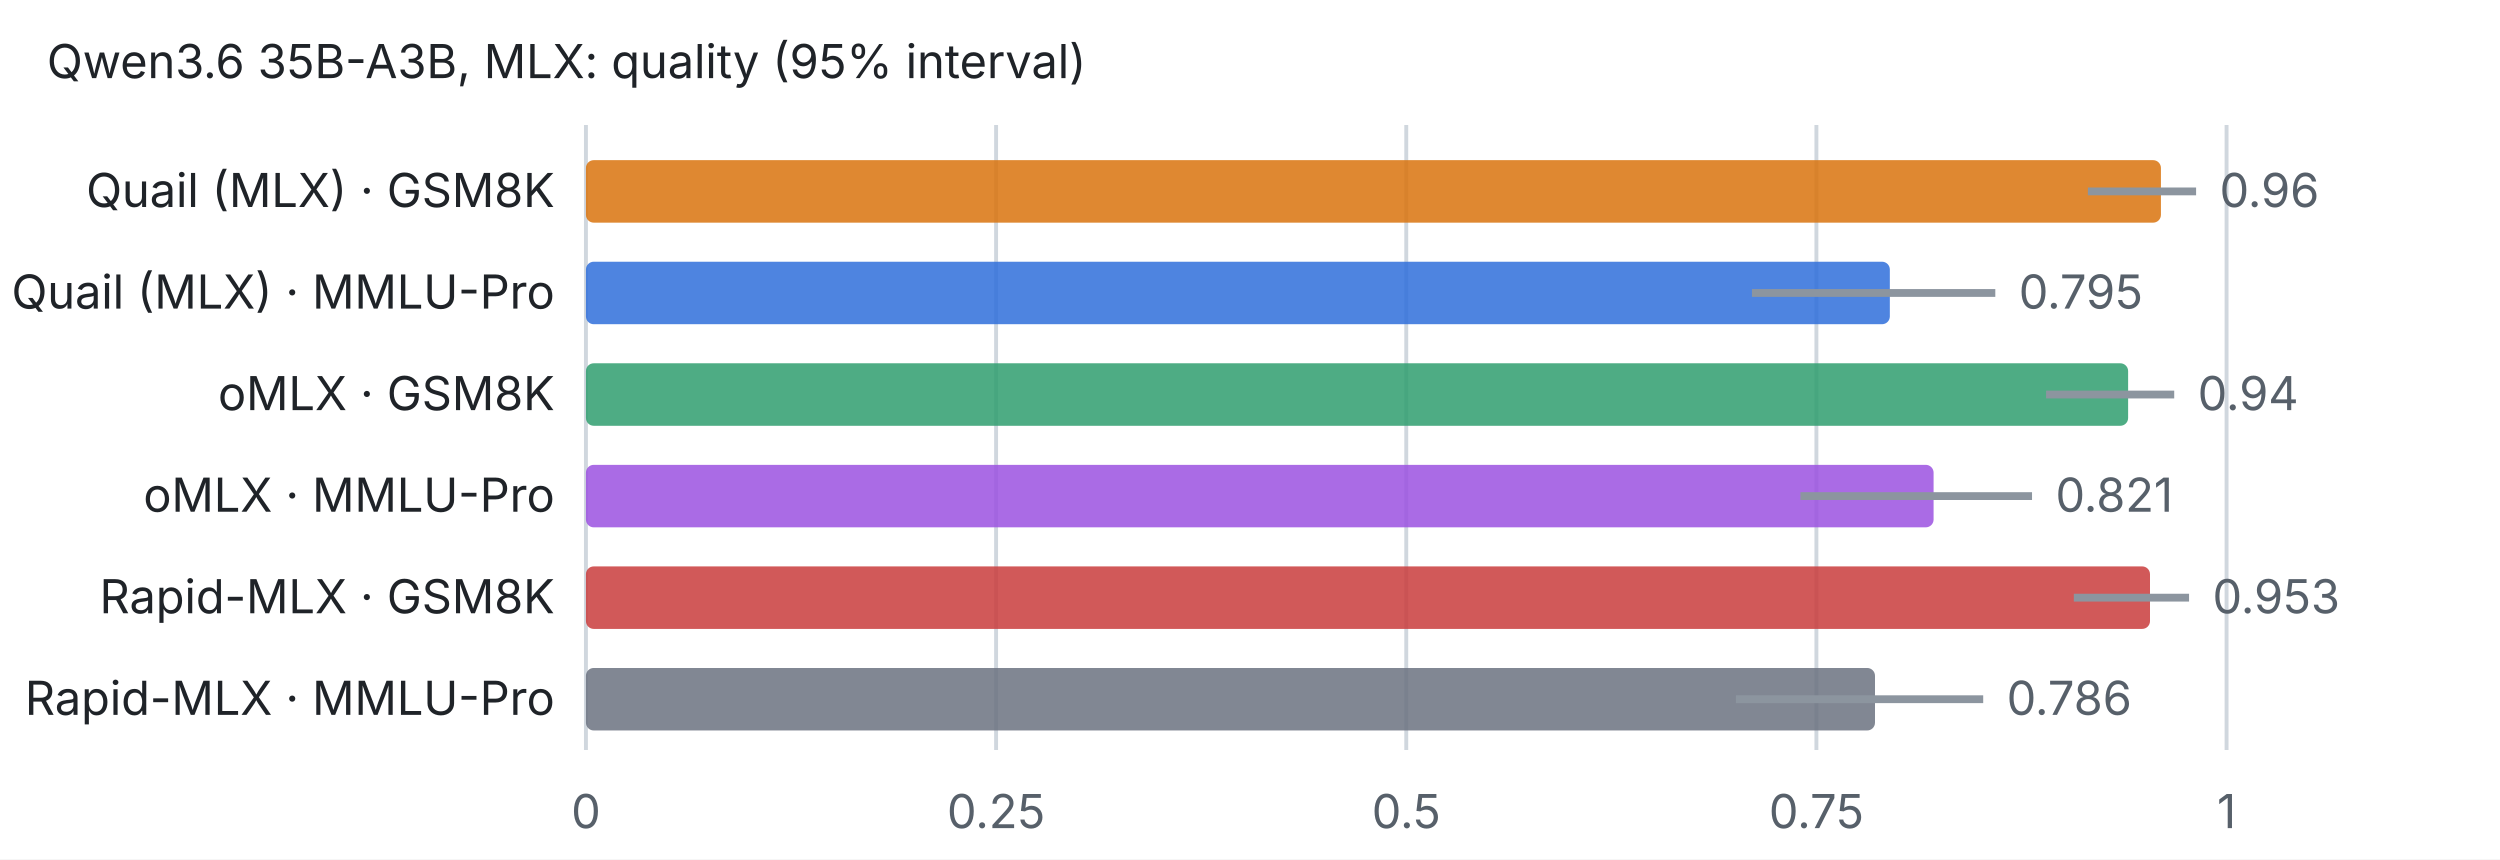
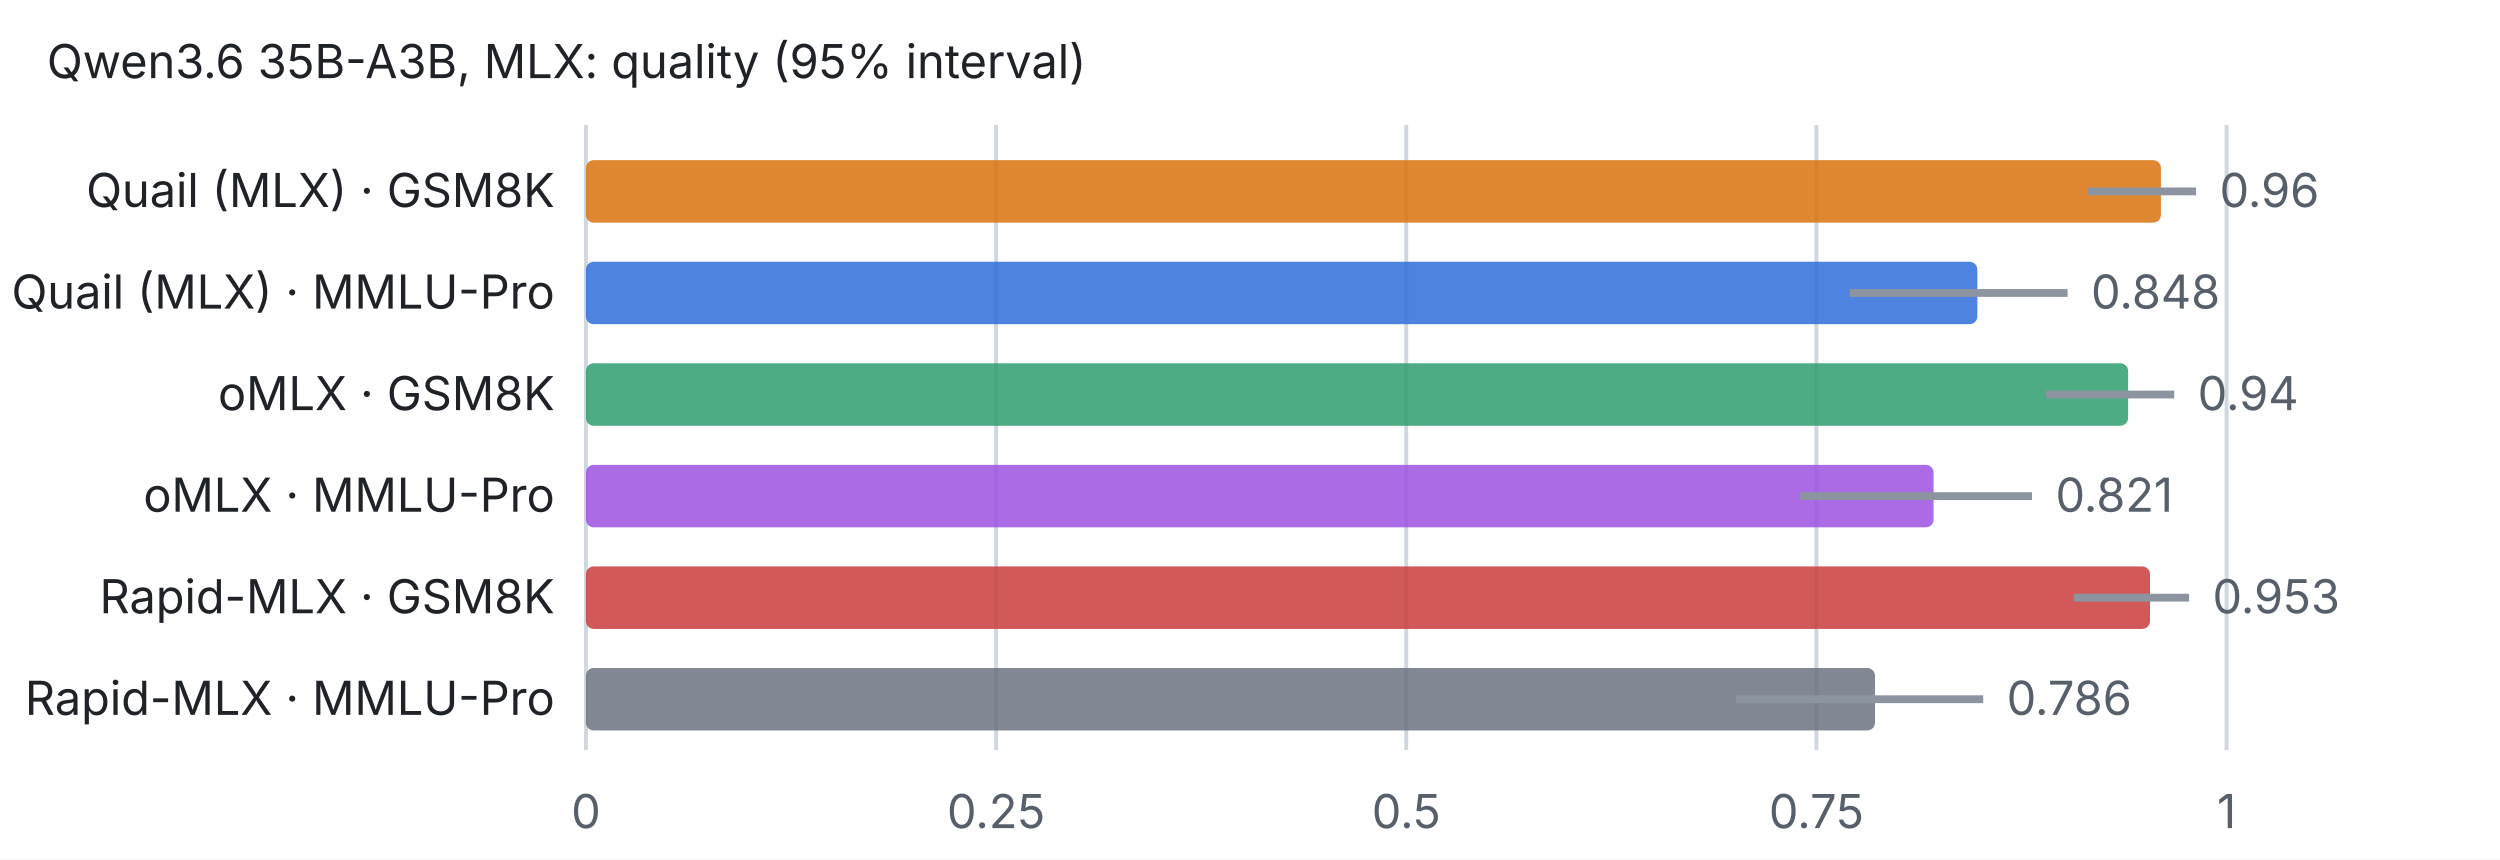
<svg xmlns="http://www.w3.org/2000/svg" width="640" height="220" viewBox="0 0 640 220" role="img" aria-label="Qwen3.6 35B-A3B, MLX: quality (95% interval)">
  <style>
  text { font: 12px -apple-system, BlinkMacSystemFont, "Segoe UI", sans-serif; fill: #1f2328; }
  .muted { fill: #57606a; } .grid { stroke: #d0d7de; stroke-width: 1; } .axis { stroke: #8c959f; }
  .bg { fill: #ffffff; }
  @media (prefers-color-scheme: dark) {
    text { fill: #e6edf3; } .muted { fill: #8d96a0; } .grid { stroke: #30363d; } .axis { stroke: #6e7681; }
    .bg { fill: #0d1117; }
  }
</style>
  <rect class="bg" width="640" height="220" />
  <text x="12" y="20" font-weight="600">Qwen3.6 35B-A3B, MLX: quality (95% interval)</text>
  <line class="grid" x1="150.0" x2="150.0" y1="32" y2="192" />
  <text class="muted" x="150.0" y="212" text-anchor="middle">0</text>
  <line class="grid" x1="255.0" x2="255.0" y1="32" y2="192" />
  <text class="muted" x="255.0" y="212" text-anchor="middle">0.25</text>
  <line class="grid" x1="360.0" x2="360.0" y1="32" y2="192" />
  <text class="muted" x="360.0" y="212" text-anchor="middle">0.5</text>
  <line class="grid" x1="465.0" x2="465.0" y1="32" y2="192" />
  <text class="muted" x="465.0" y="212" text-anchor="middle">0.75</text>
  <line class="grid" x1="570.0" x2="570.0" y1="32" y2="192" />
  <text class="muted" x="570.0" y="212" text-anchor="middle">1</text>
  <text x="142" y="53.0" text-anchor="end">Quail (MLX) · GSM8K</text>
  <rect x="150" y="41.0" width="403.2" height="16" rx="2" fill="#d9730d" opacity="0.85" />
  <line class="axis" x1="534.5" x2="562.2" y1="49.0" y2="49.0" stroke-width="2" />
  <text class="muted" x="568.2" y="53.0">0.96</text>
  <text x="142" y="79.0" text-anchor="end">Quail (MLX) · MMLU-Pro</text>
-   <rect x="150" y="67.0" width="333.8" height="16" rx="2" fill="#2f6fdb" opacity="0.85" />
-   <line class="axis" x1="448.5" x2="510.8" y1="75.0" y2="75.0" stroke-width="2" />
-   <text class="muted" x="516.8" y="79.0">0.795</text>
+   <rect x="150" y="67.0" width="356.2" height="16" rx="2" fill="#2f6fdb" opacity="0.85" />
+   <line class="axis" x1="473.5" x2="529.3" y1="75.0" y2="75.0" stroke-width="2" />
+   <text class="muted" x="535.3" y="79.0">0.848</text>
  <text x="142" y="105.0" text-anchor="end">oMLX · GSM8K</text>
  <rect x="150" y="93.0" width="394.8" height="16" rx="2" fill="#2f9e6e" opacity="0.85" />
  <line class="axis" x1="523.8" x2="556.6" y1="101.0" y2="101.0" stroke-width="2" />
  <text class="muted" x="562.6" y="105.0">0.94</text>
  <text x="142" y="131.0" text-anchor="end">oMLX · MMLU-Pro</text>
  <rect x="150" y="119.0" width="345.0" height="16" rx="2" fill="#9b51e0" opacity="0.85" />
  <line class="axis" x1="460.9" x2="520.2" y1="127.0" y2="127.0" stroke-width="2" />
  <text class="muted" x="526.2" y="131.0">0.821</text>
  <text x="142" y="157.0" text-anchor="end">Rapid-MLX · GSM8K</text>
  <rect x="150" y="145.0" width="400.4" height="16" rx="2" fill="#c93c3c" opacity="0.85" />
  <line class="axis" x1="530.9" x2="560.4" y1="153.0" y2="153.0" stroke-width="2" />
  <text class="muted" x="566.4" y="157.0">0.953</text>
  <text x="142" y="183.0" text-anchor="end">Rapid-MLX · MMLU-Pro</text>
  <rect x="150" y="171.0" width="330.0" height="16" rx="2" fill="#6b7280" opacity="0.85" />
  <line class="axis" x1="444.4" x2="507.7" y1="179.0" y2="179.0" stroke-width="2" />
  <text class="muted" x="513.7" y="183.0">0.786</text>
</svg>
